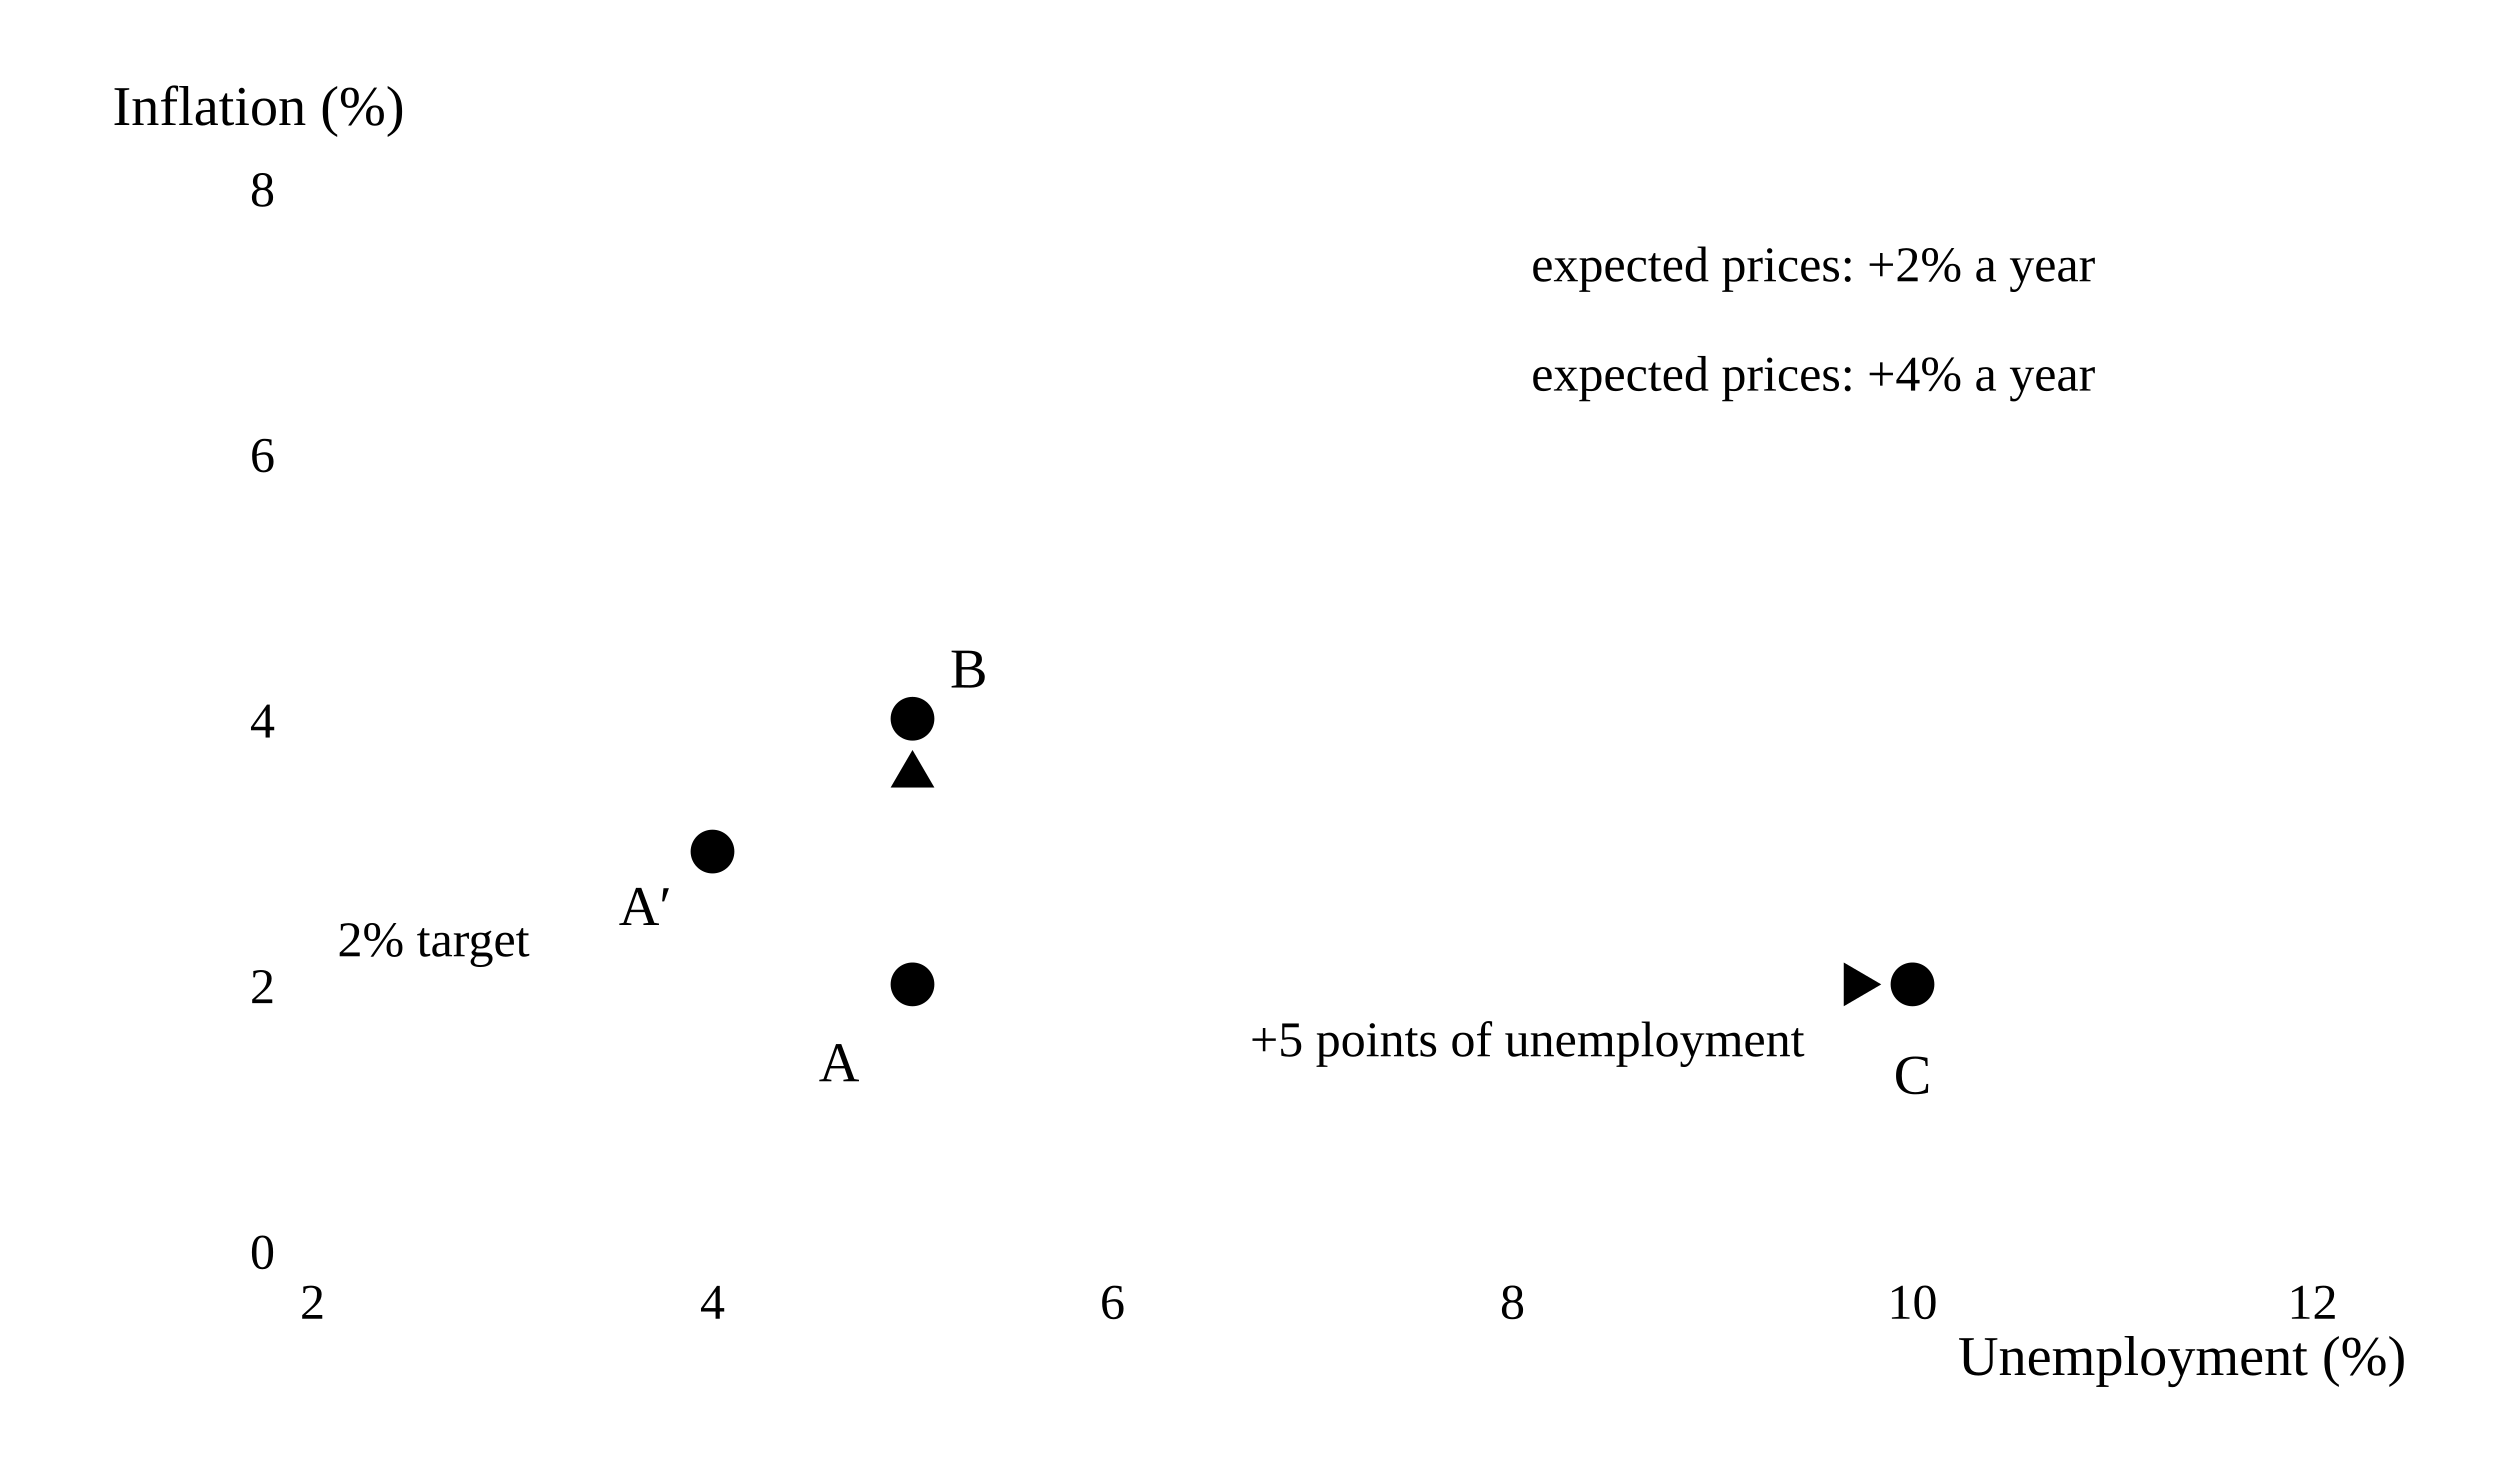
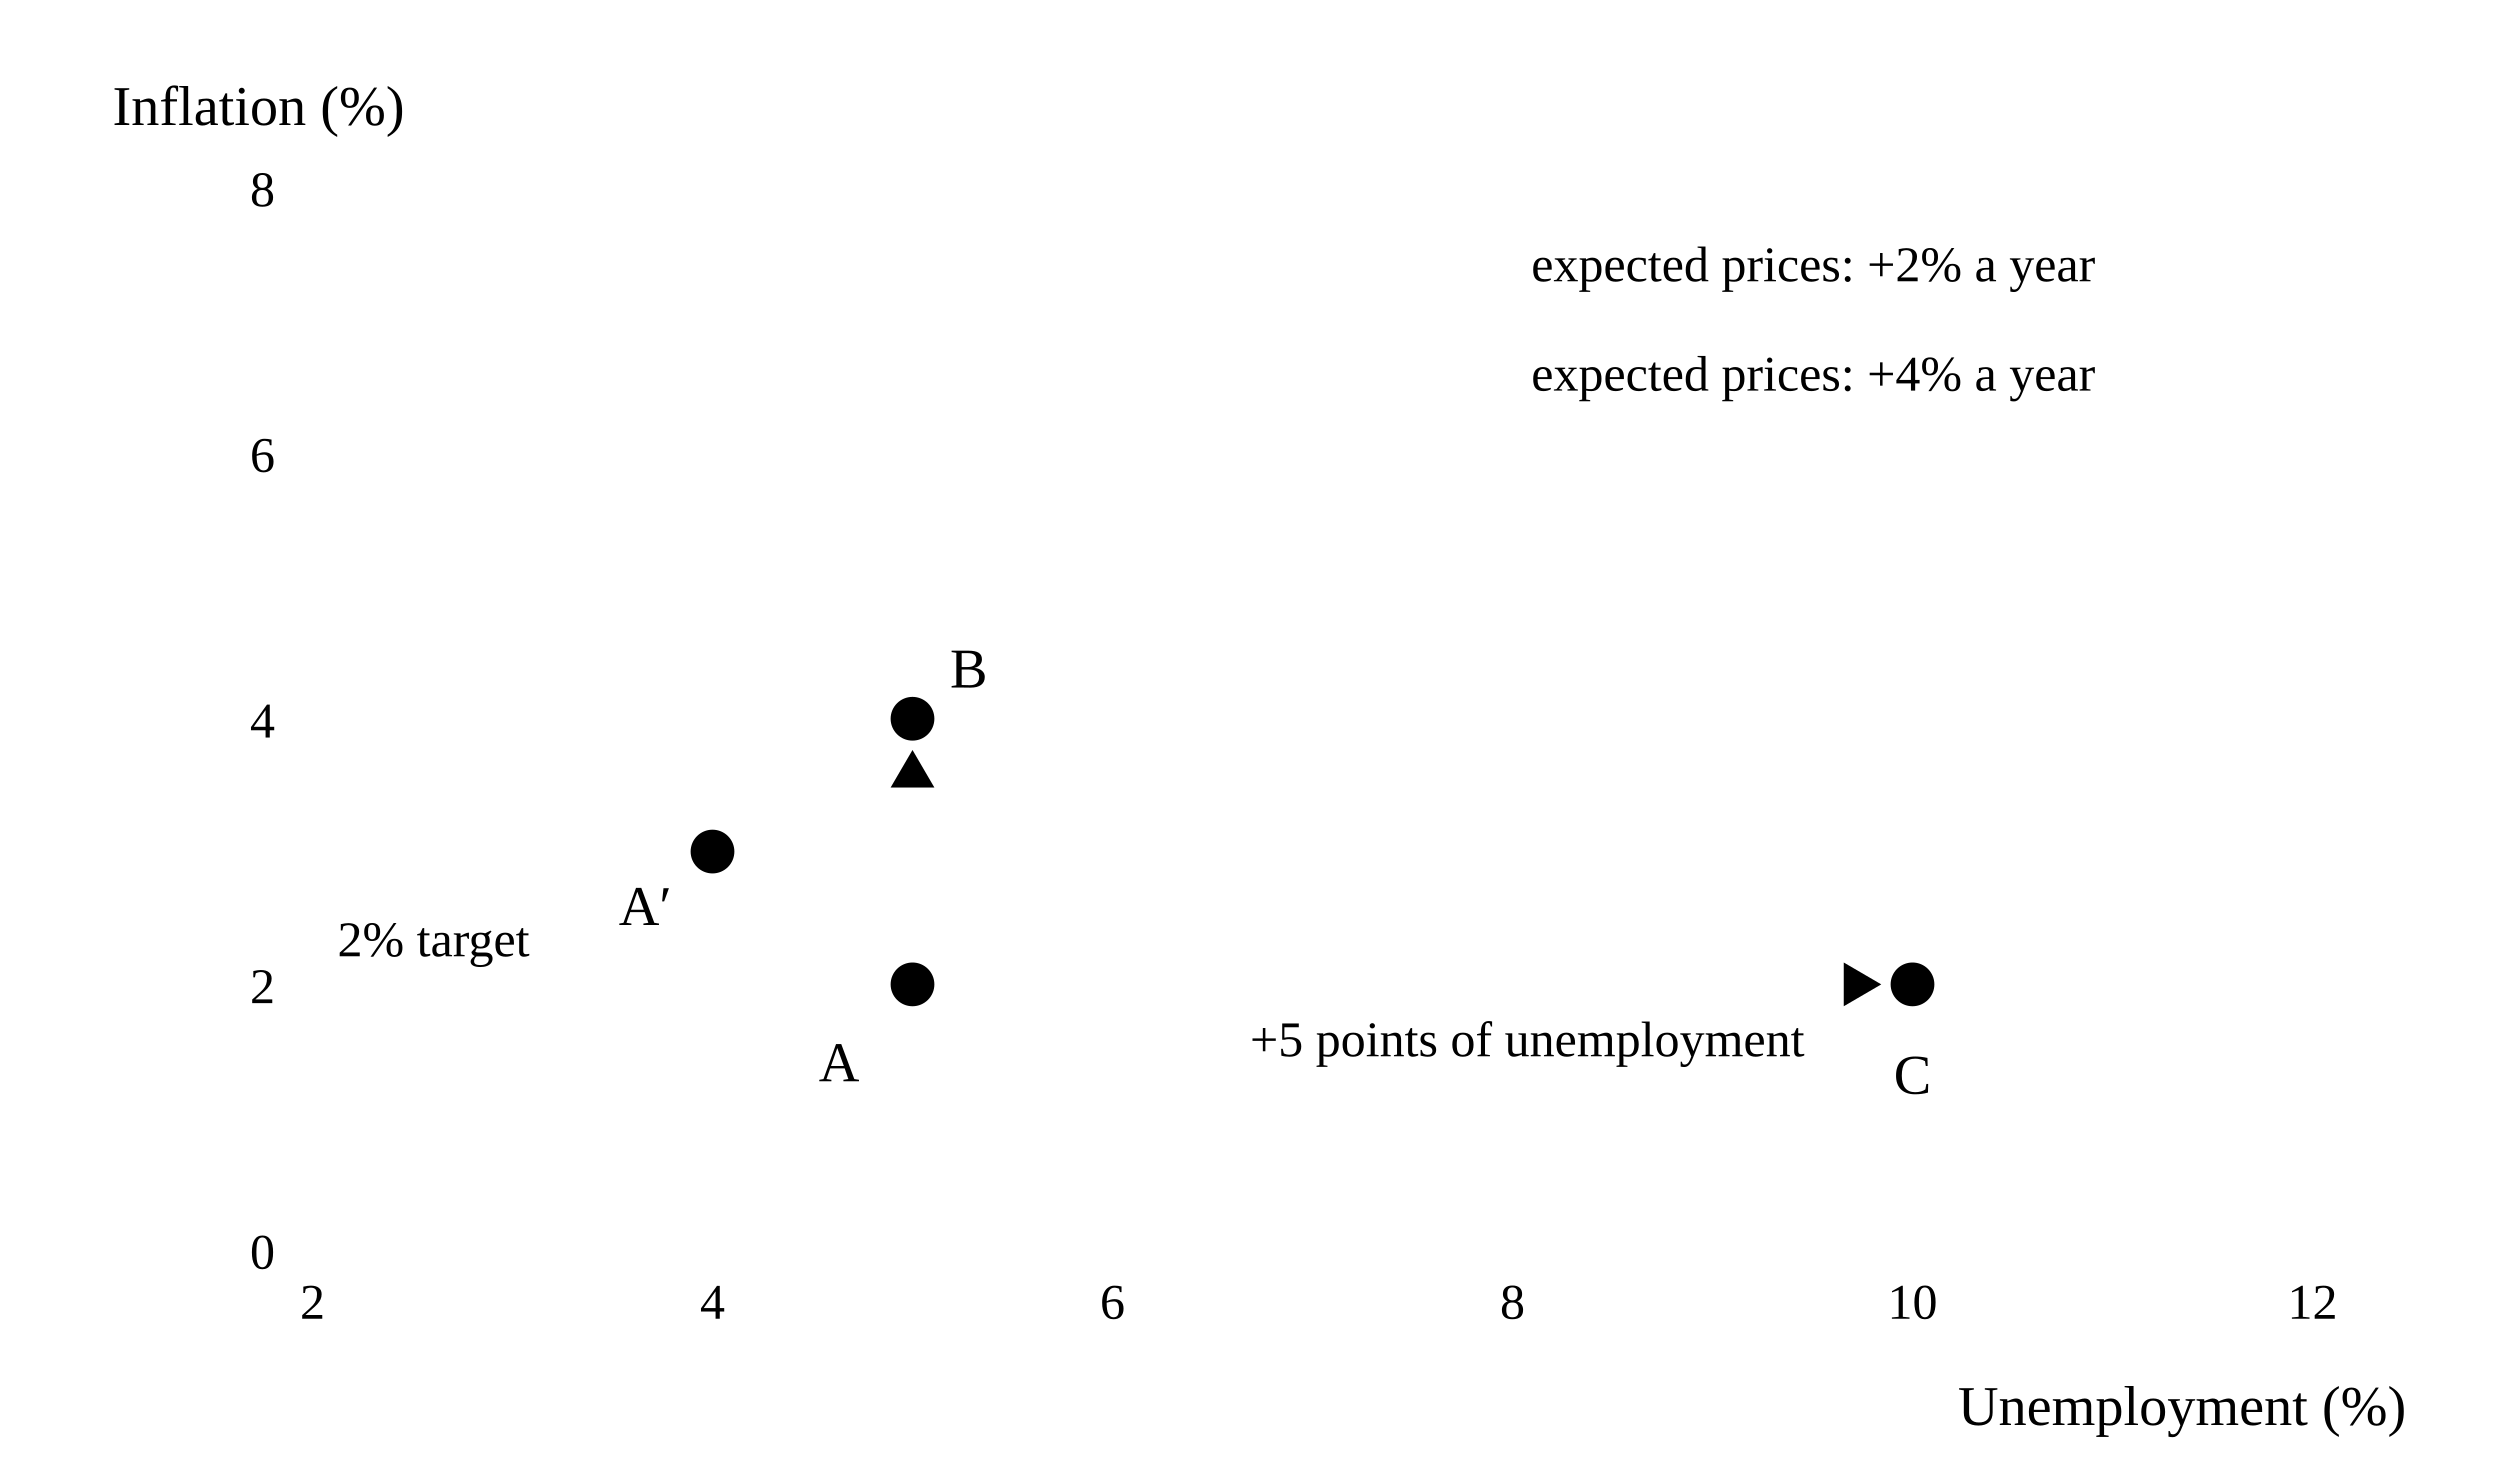
<svg xmlns="http://www.w3.org/2000/svg" viewBox="0 0 800 470">
  <text x="36" y="40" font-size="18">Inflation (%)</text>
-   <text x="770" y="440" font-size="18" text-anchor="end">Unemployment (%)</text>
+   <text x="770" y="456" font-size="18" text-anchor="end">Unemployment (%)</text>
  <line class="s-fg" x1="100" y1="60" x2="100" y2="400" stroke-width="2" />
  <line class="s-fg" x1="100" y1="400" x2="750" y2="400" stroke-width="2" />
  <text class="t-mid" x="88" y="406" font-size="16" text-anchor="end">0</text>
  <text class="t-mid" x="88" y="321" font-size="16" text-anchor="end">2</text>
  <text class="t-mid" x="88" y="236" font-size="16" text-anchor="end">4</text>
  <text class="t-mid" x="88" y="151" font-size="16" text-anchor="end">6</text>
  <text class="t-mid" x="88" y="66" font-size="16" text-anchor="end">8</text>
  <text class="t-mid" x="100" y="422" font-size="16" text-anchor="middle">2</text>
  <text class="t-mid" x="228" y="422" font-size="16" text-anchor="middle">4</text>
  <text class="t-mid" x="356" y="422" font-size="16" text-anchor="middle">6</text>
  <text class="t-mid" x="484" y="422" font-size="16" text-anchor="middle">8</text>
  <text class="t-mid" x="612" y="422" font-size="16" text-anchor="middle">10</text>
  <text class="t-mid" x="740" y="422" font-size="16" text-anchor="middle">12</text>
  <line class="s-mid" x1="100" y1="315" x2="750" y2="315" stroke-width="2" stroke-dasharray="8 6" />
  <text class="t-mid" x="108" y="306" font-size="16">2% target</text>
  <g data-step="1">
    <path class="draw s-fg" pathLength="1" fill="none" stroke-width="3" d="M100 60 L116 107.200 L132 145 L148 175.900 L164 201.700 L196 242.100 L228 272.500 L292 315 L356 343.300 L420 363.600 L484 378.800 L548 390.600 L612 400" />
    <line class="s-fg" x1="440" y1="84" x2="480" y2="84" stroke-width="3" />
    <text x="490" y="90" font-size="16">expected prices: +2% a year</text>
    <circle class="f-fg" cx="292" cy="315" r="7" />
    <text x="262" y="346" font-size="18">A</text>
  </g>
  <g data-step="2">
    <circle class="f-fg" cx="228" cy="272.500" r="7" />
    <text x="198" y="296" font-size="18">A′</text>
  </g>
  <g data-step="3">
    <path class="draw s-acc" pathLength="1" fill="none" stroke-width="3" d="M132 60 L148 90.900 L164 116.700 L180 138.500 L196 157.100 L228 187.500 L292 230 L356 258.300 L420 278.600 L484 293.800 L548 305.600 L612 315 L676 322.700 L740 329.200" />
    <line class="s-acc" x1="440" y1="119" x2="480" y2="119" stroke-width="3" />
    <text class="t-acc" x="490" y="125" font-size="16">expected prices: +4% a year</text>
    <line class="s-acc" x1="292" y1="305" x2="292" y2="250" stroke-width="2" />
    <polygon class="f-acc" points="285,252 299,252 292,240" />
    <circle class="f-acc" cx="292" cy="230" r="7" />
    <text class="t-acc" x="304" y="220" font-size="18">B</text>
  </g>
  <g data-step="4">
    <line class="s-acc" x1="302" y1="315" x2="592" y2="315" stroke-width="3" />
    <polygon class="f-acc" points="590,308 590,322 602,315" />
    <circle class="f-acc" cx="612" cy="315" r="7" />
    <text class="t-acc" x="606" y="350" font-size="18">C</text>
    <text class="t-acc" x="400" y="338" font-size="16">+5 points of unemployment</text>
  </g>
</svg>
